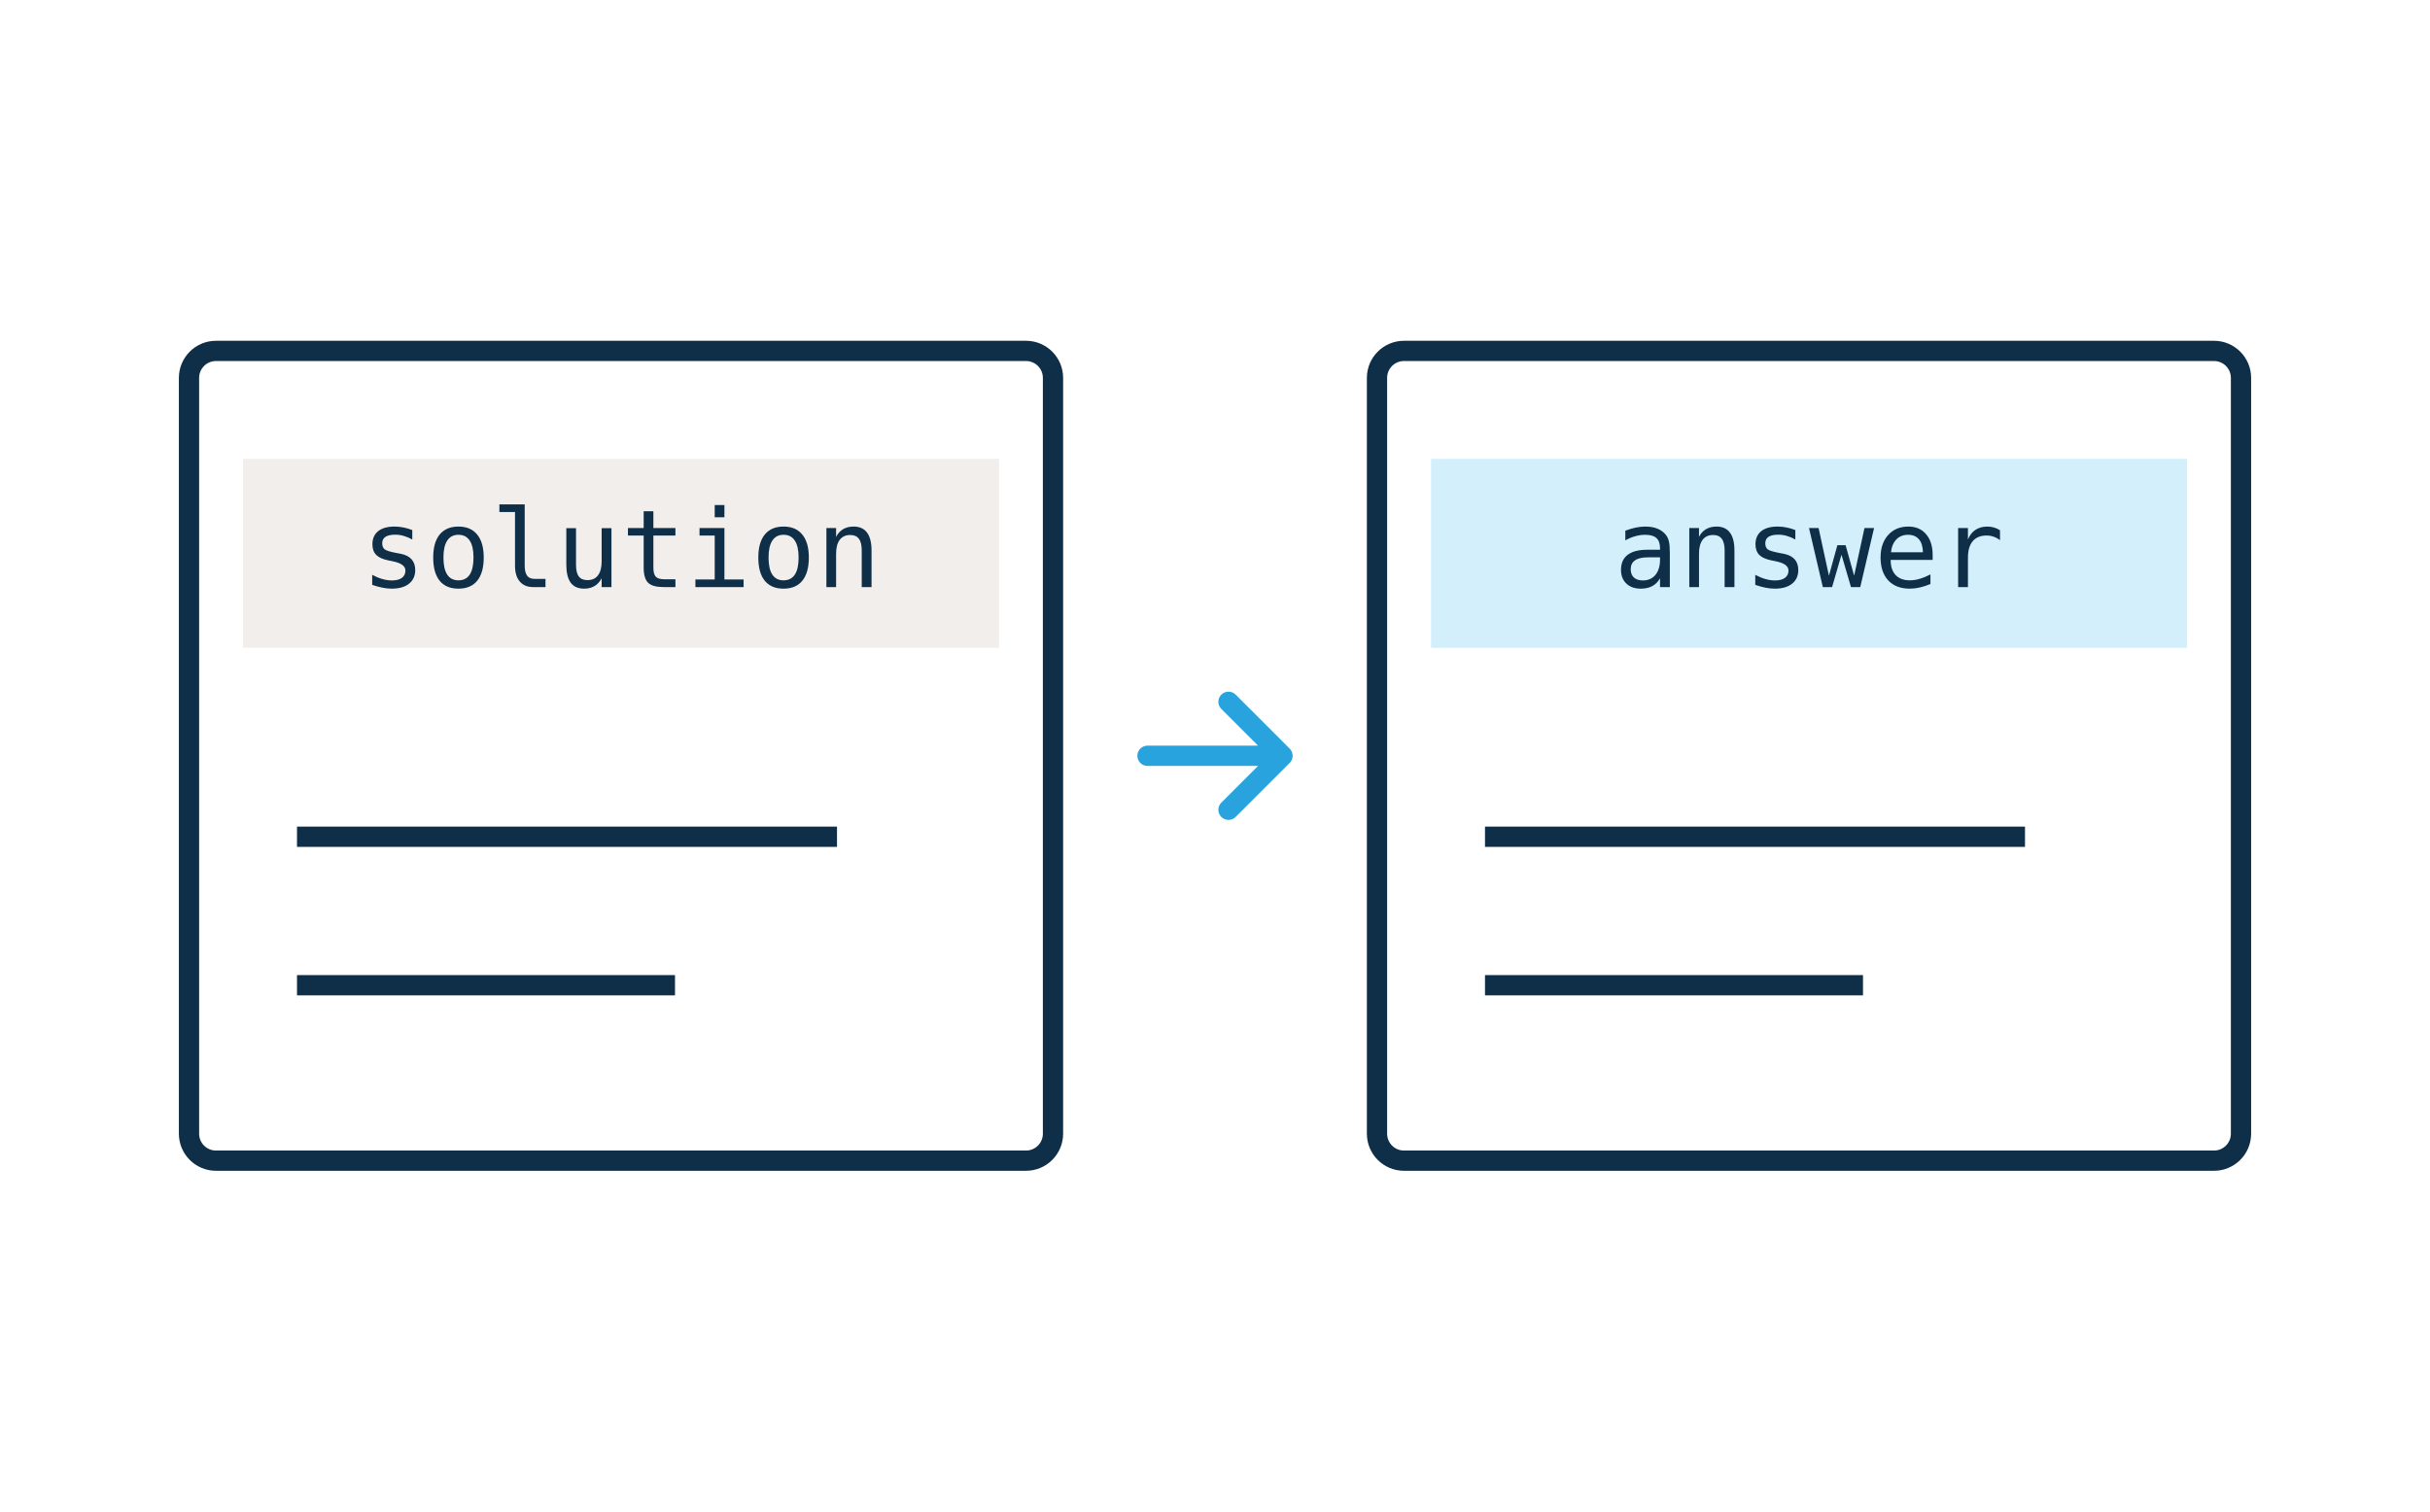
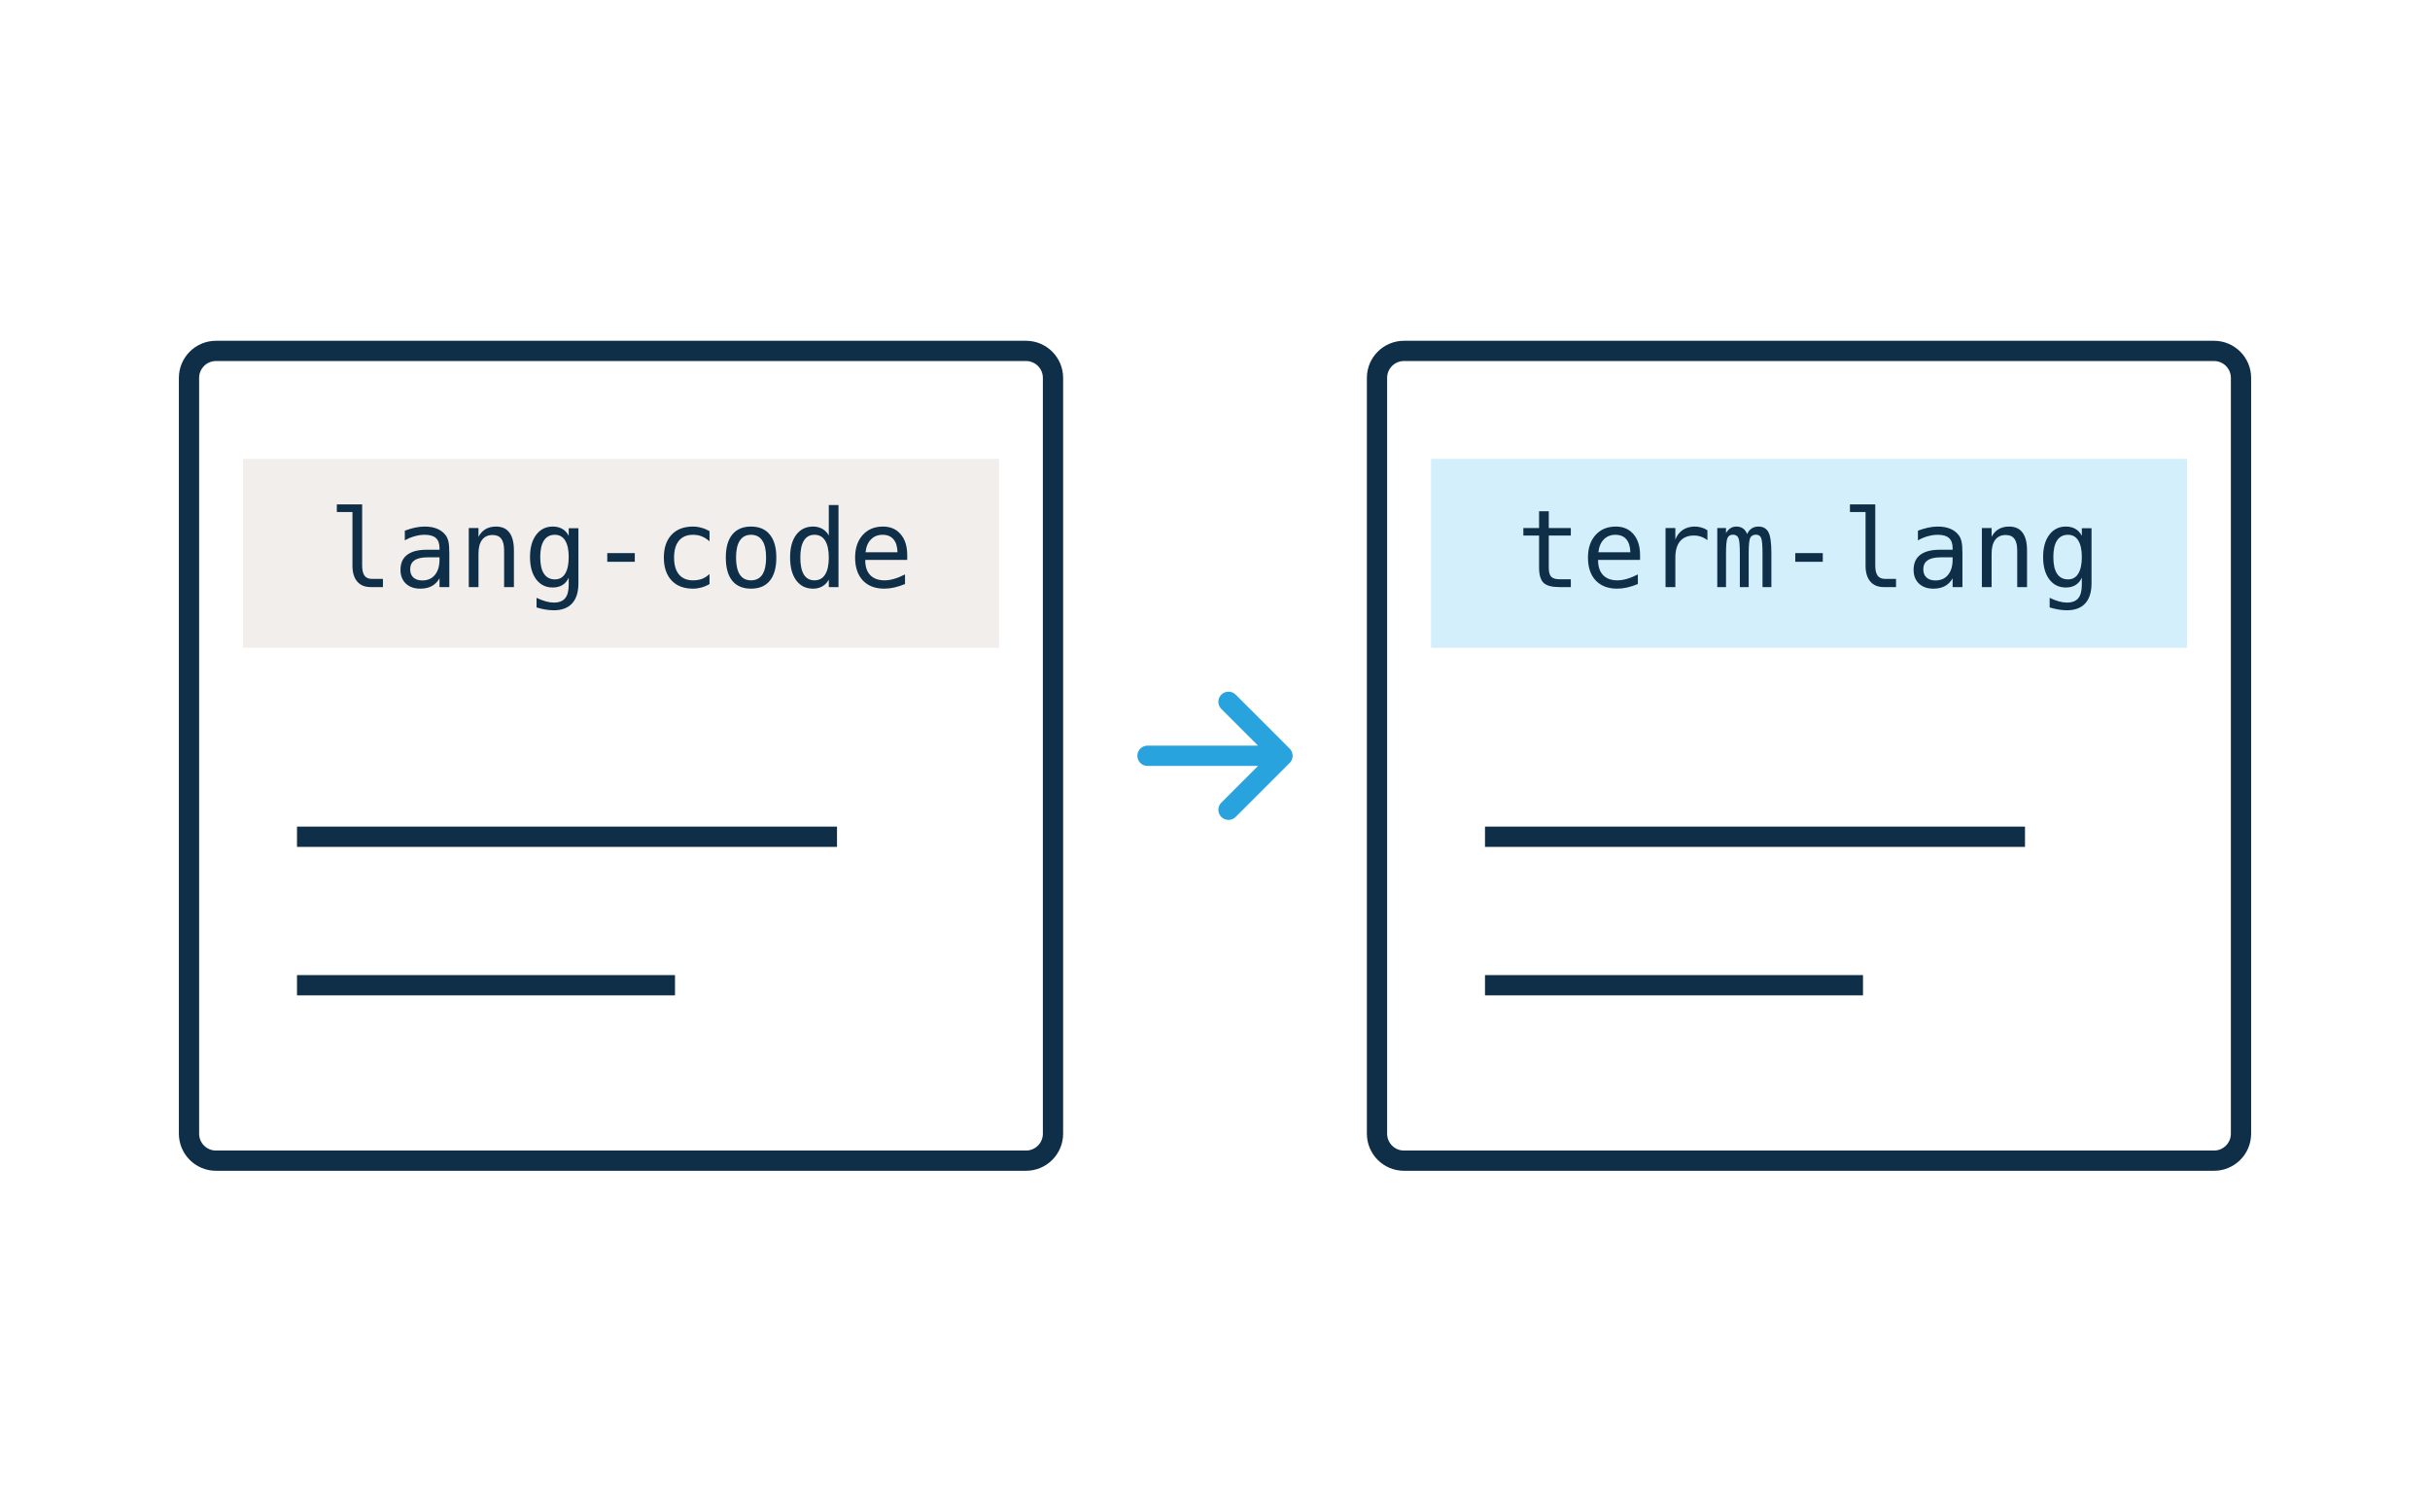
<svg xmlns="http://www.w3.org/2000/svg" width="360" height="224" viewBox="0 0 360 224" role="img" aria-labelledby="title desc">
  <g fill="none" stroke="#0f2f48" stroke-width="3" stroke-linejoin="round">
    <rect x="28" y="52" width="128" height="120" rx="4" />
    <rect x="204" y="52" width="128" height="120" rx="4" />
    <path d="M44 124h80M44 146h56M220 124h80M220 146h56" />
  </g>
  <path d="M36 68h112v28H36z" fill="#eae5e2" fill-opacity=".65" />
  <path d="M212 68h112v28H212z" fill="#82d0f5" fill-opacity=".35" />
  <g fill="#0f2f48" font-family="ui-monospace, monospace" font-size="16" text-anchor="middle">
-     <text x="92" y="87">solution</text>
-     <text x="268" y="87">answer</text>
+     <text x="92" y="87">lang-code</text>
+     <text x="268" y="87">term-lang</text>
  </g>
  <path d="M170 112h20m-8-8 8 8-8 8" fill="none" stroke="#29a3dd" stroke-width="3" stroke-linecap="round" stroke-linejoin="round" />
</svg>
